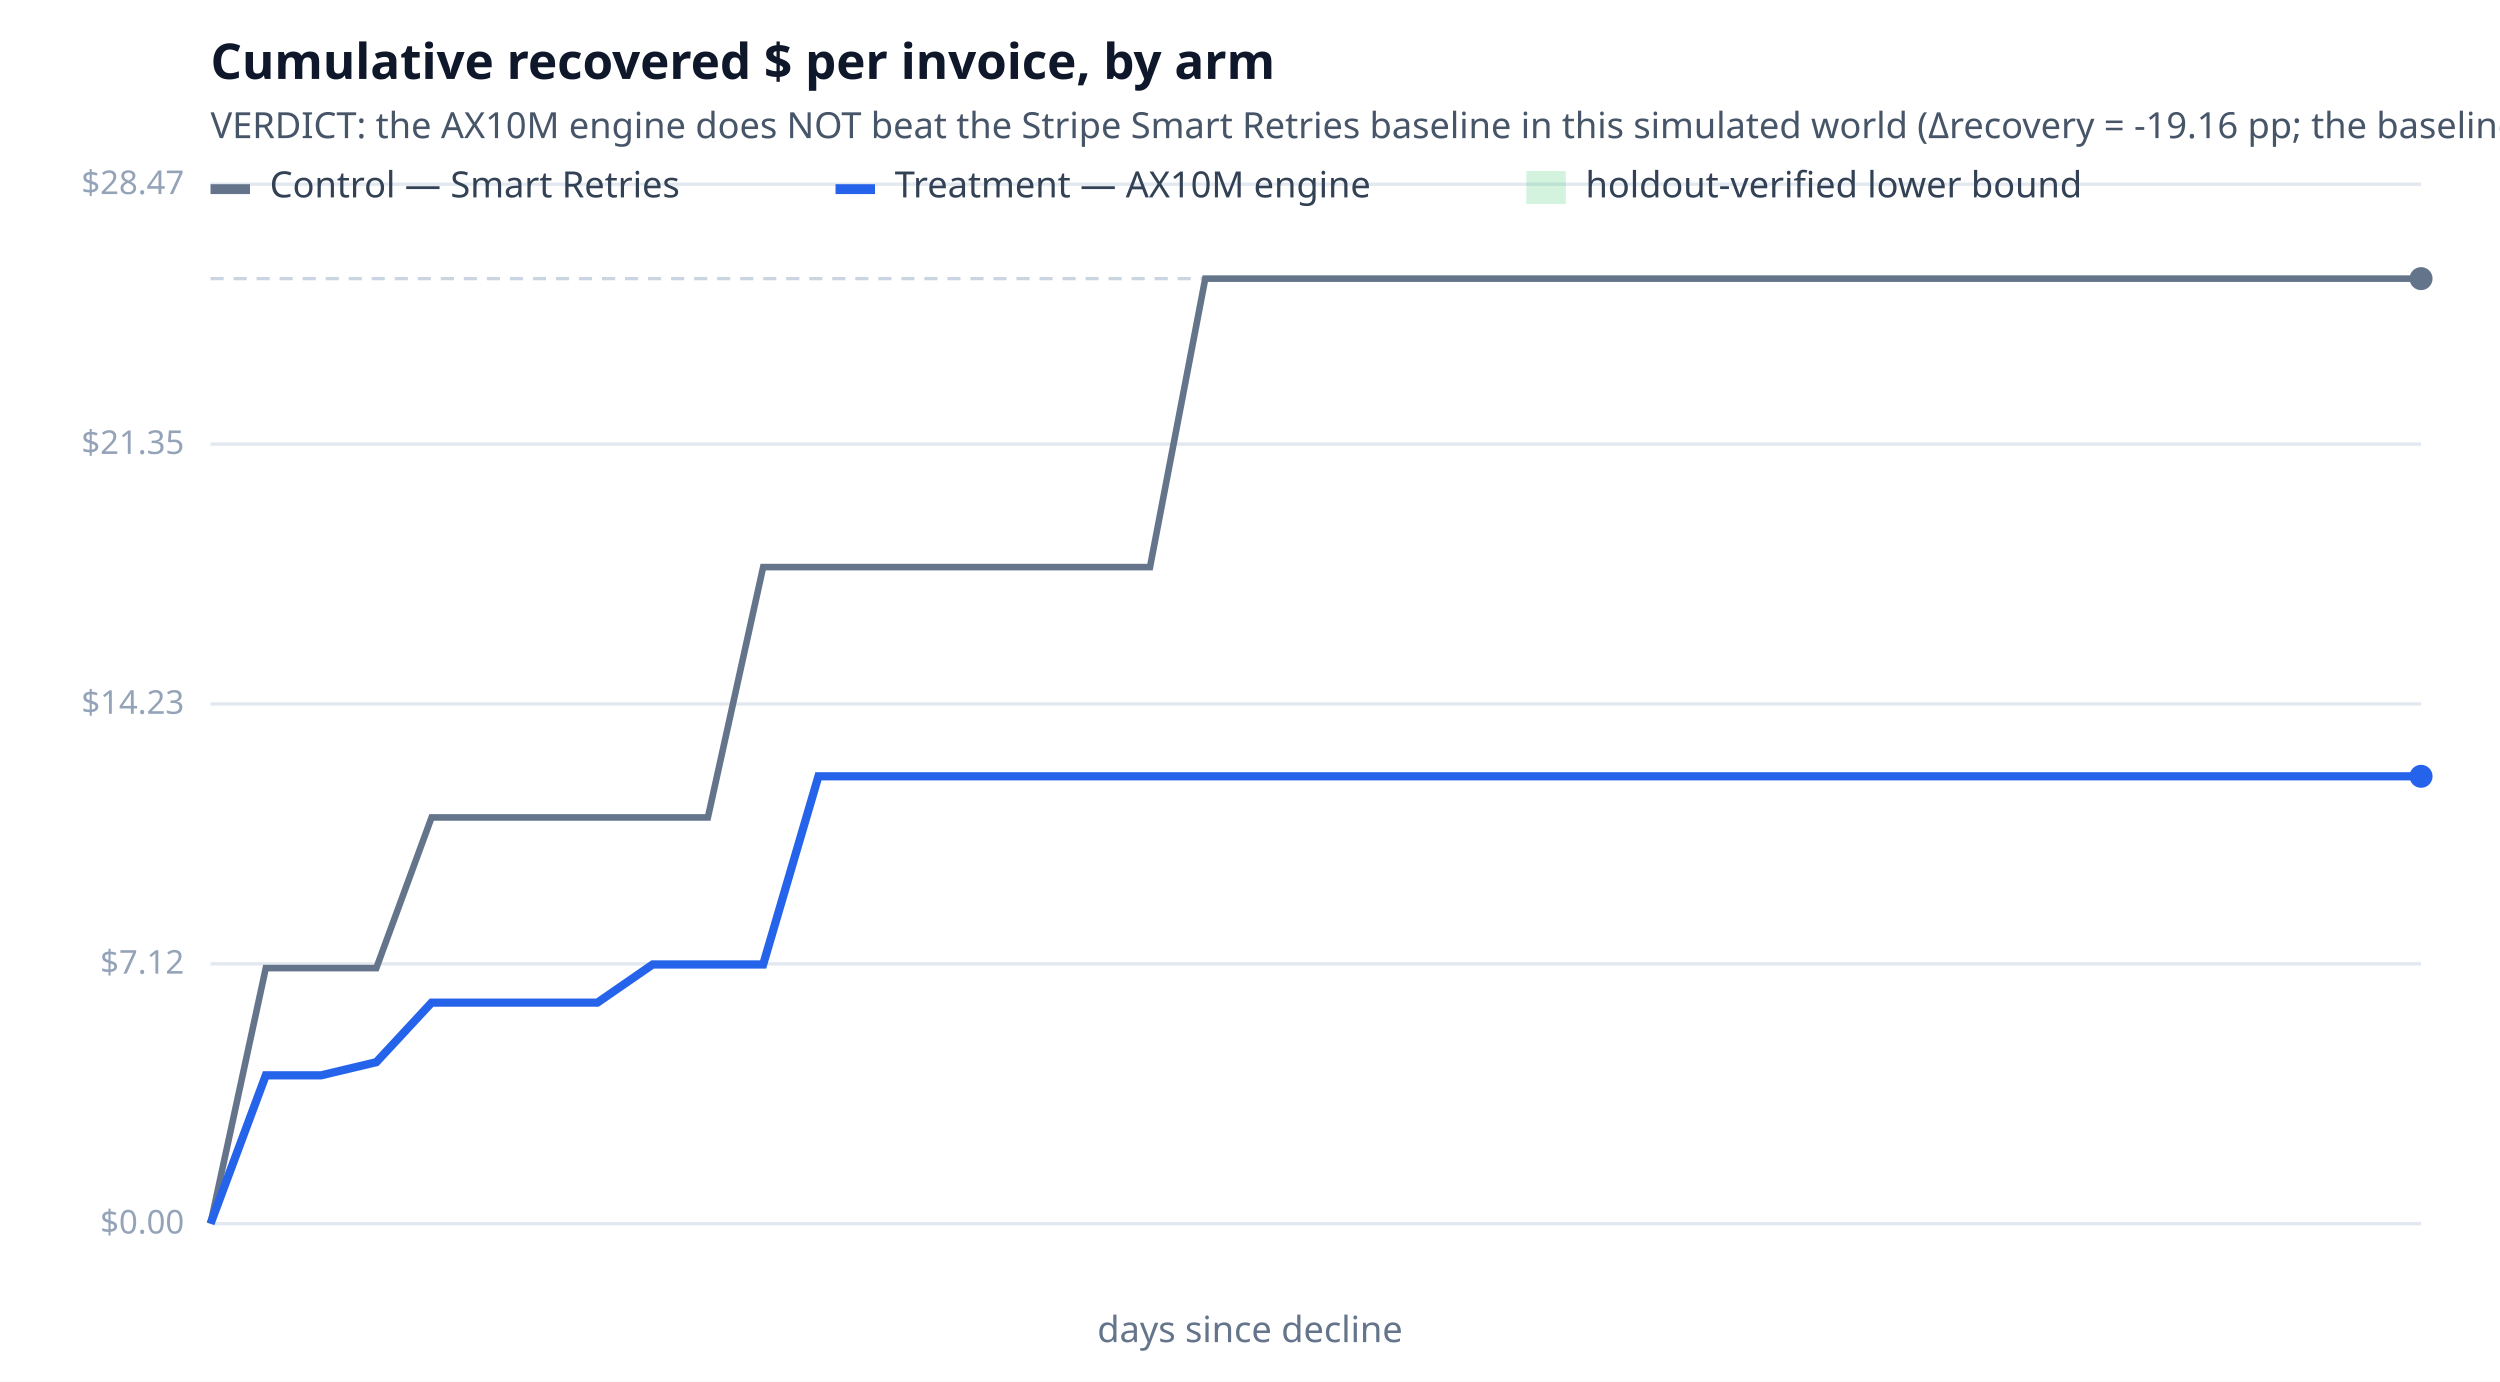
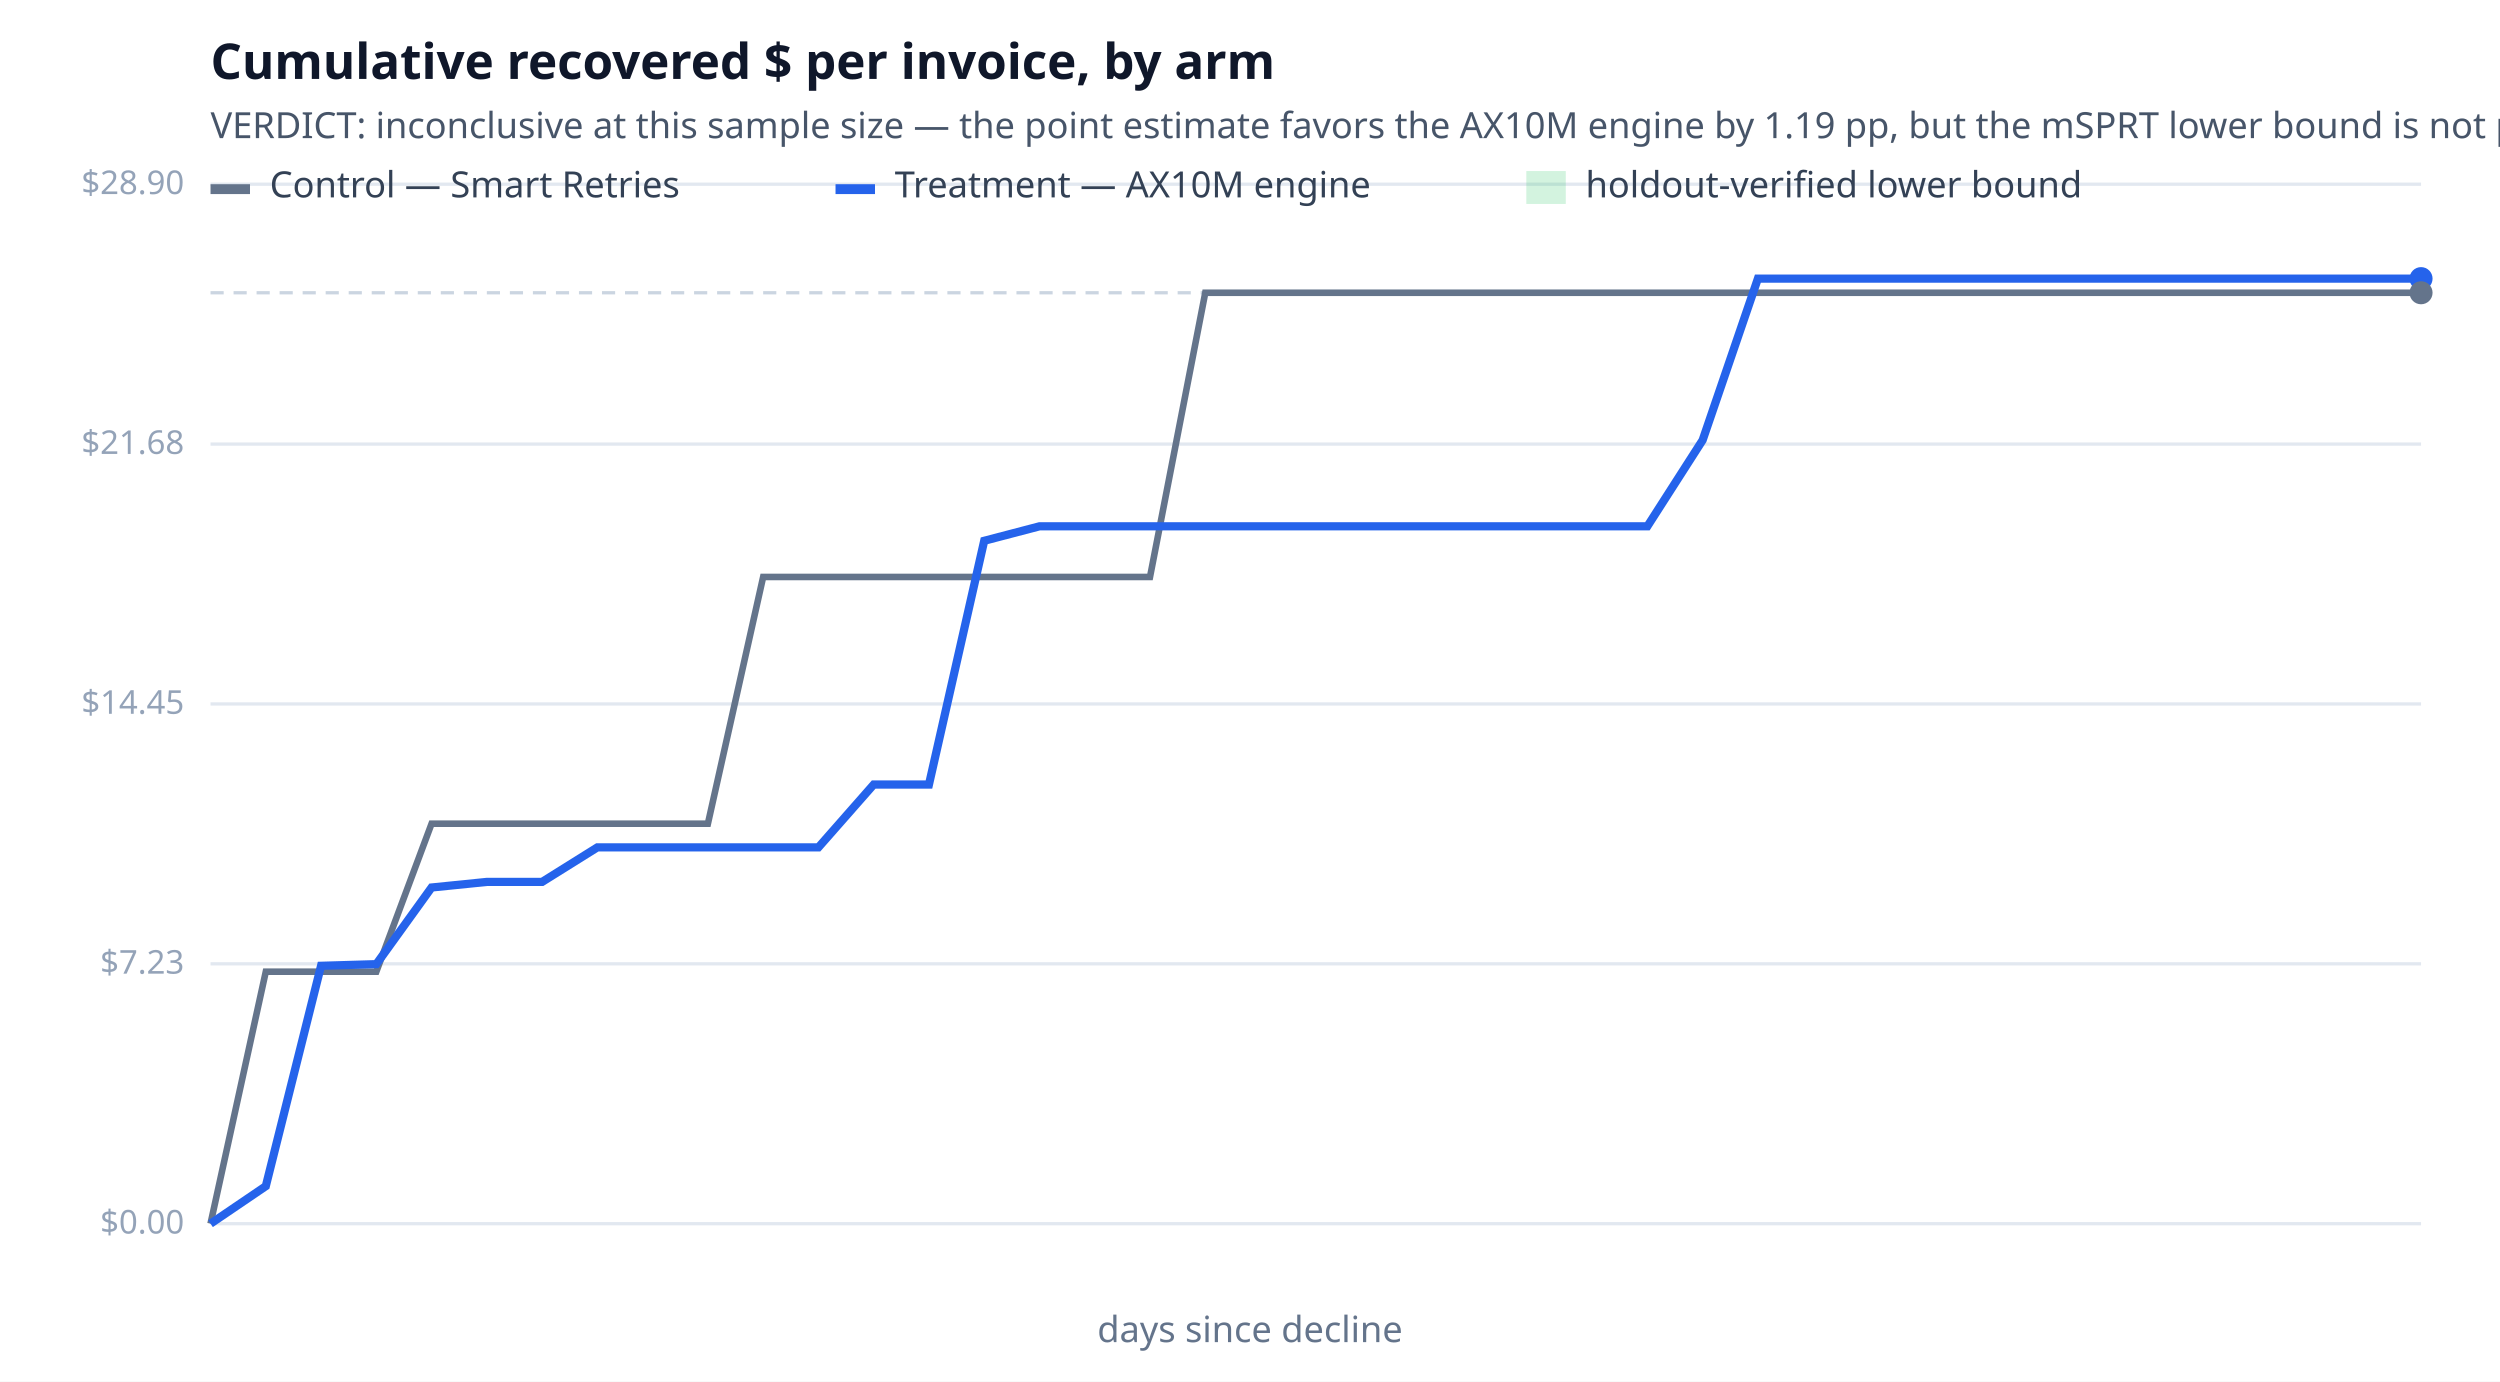
<svg xmlns="http://www.w3.org/2000/svg" viewBox="0 0 760 420" font-family="ui-sans-serif,system-ui,sans-serif">
  <rect width="760" height="420" fill="#ffffff" />
  <text x="64" y="24" font-size="15" font-weight="700" fill="#0f172a">Cumulative recovered $ per invoice, by arm</text>
-   <text x="64" y="42" font-size="11" fill="#475569">VERDICT: the AX10M engine does NOT beat the Stripe Smart Retries baseline in this simulated world (Δrecovery = -19.16 pp; the baseline is at least as good).</text>
+   <text x="64" y="42" font-size="11" fill="#475569">VERDICT: inconclusive at this sample size — the point estimate favors the AX10M engine by 1.19 pp, but the mSPRT lower bound is not positive (lower bound not yet positive (lift unproven)), so it would bill $0. — BUT this edge is a longer-retry-window artifact: against a baseline that retries as far as the engine, the engine LOSES (see the fairness sweep). On recovery rate alone the engine does not beat a persistent baseline.</text>
  <line x1="64" y1="372.0" x2="736" y2="372.0" stroke="#e2e8f0" />
  <text x="56" y="375.0" font-size="10" fill="#94a3b8" text-anchor="end">$0.00</text>
  <line x1="64" y1="293.0" x2="736" y2="293.0" stroke="#e2e8f0" />
-   <text x="56" y="296.0" font-size="10" fill="#94a3b8" text-anchor="end">$7.12</text>
+   <text x="56" y="296.0" font-size="10" fill="#94a3b8" text-anchor="end">$7.23</text>
  <line x1="64" y1="214.0" x2="736" y2="214.0" stroke="#e2e8f0" />
-   <text x="56" y="217.0" font-size="10" fill="#94a3b8" text-anchor="end">$14.23</text>
+   <text x="56" y="217.0" font-size="10" fill="#94a3b8" text-anchor="end">$14.45</text>
  <line x1="64" y1="135.0" x2="736" y2="135.0" stroke="#e2e8f0" />
-   <text x="56" y="138.0" font-size="10" fill="#94a3b8" text-anchor="end">$21.35</text>
+   <text x="56" y="138.0" font-size="10" fill="#94a3b8" text-anchor="end">$21.68</text>
  <line x1="64" y1="56.0" x2="736" y2="56.0" stroke="#e2e8f0" />
-   <text x="56" y="59.0" font-size="10" fill="#94a3b8" text-anchor="end">$28.47</text>
+   <text x="56" y="59.0" font-size="10" fill="#94a3b8" text-anchor="end">$28.90</text>
  <text x="380" y="408" font-size="11" fill="#64748b" text-anchor="middle">days since decline</text>
-   <line x1="64" y1="84.7" x2="736" y2="84.7" stroke="#cbd5e1" stroke-dasharray="4 3" />
-   <rect x="616.0" y="84.7" width="120" height="0.0" fill="#22c55e" opacity="0.14" />
-   <path d="M64.0,372.0 L80.8,294.3 L97.6,294.3 L114.4,294.3 L131.2,248.5 L148.0,248.5 L164.8,248.5 L181.6,248.5 L198.4,248.5 L215.2,248.5 L232.0,172.4 L248.8,172.4 L265.6,172.4 L282.4,172.4 L299.2,172.4 L316.0,172.4 L332.8,172.4 L349.6,172.4 L366.4,84.7 L383.2,84.7 L400.0,84.7 L416.8,84.7 L433.6,84.7 L450.4,84.7 L467.2,84.7 L484.0,84.7 L500.8,84.7 L517.6,84.7 L534.4,84.7 L551.2,84.7 L568.0,84.7 L584.8,84.7 L601.6,84.7 L618.4,84.7 L635.2,84.7 L652.0,84.7 L668.8,84.7 L685.6,84.7 L702.4,84.7 L719.2,84.7 L736.0,84.7" fill="none" stroke="#64748b" stroke-width="2" />
-   <path d="M64.0,372.0 L80.8,326.9 L97.6,326.9 L114.4,322.9 L131.2,304.8 L148.0,304.8 L164.8,304.8 L181.6,304.8 L198.4,293.2 L215.2,293.2 L232.0,293.2 L248.8,236.0 L265.6,236.0 L282.4,236.0 L299.2,236.0 L316.0,236.0 L332.8,236.0 L349.6,236.0 L366.4,236.0 L383.2,236.0 L400.0,236.0 L416.8,236.0 L433.6,236.0 L450.4,236.0 L467.2,236.0 L484.0,236.0 L500.8,236.0 L517.6,236.0 L534.4,236.0 L551.2,236.0 L568.0,236.0 L584.8,236.0 L601.6,236.0 L618.4,236.0 L635.2,236.0 L652.0,236.0 L668.8,236.0 L685.6,236.0 L702.4,236.0 L719.2,236.0 L736.0,236.0" fill="none" stroke="#2563eb" stroke-width="2.5" />
-   <circle cx="736.0" cy="236.0" r="3.5" fill="#2563eb" />
-   <circle cx="736.0" cy="84.7" r="3.5" fill="#64748b" />
+   <line x1="64" y1="89.0" x2="736" y2="89.0" stroke="#cbd5e1" stroke-dasharray="4 3" />
+   <rect x="616.0" y="89.0" width="120" height="0.0" fill="#22c55e" opacity="0.14" />
+   <path d="M64.0,372.0 L80.8,295.4 L97.6,295.4 L114.4,295.4 L131.2,250.4 L148.0,250.4 L164.8,250.4 L181.6,250.4 L198.4,250.4 L215.2,250.4 L232.0,175.4 L248.8,175.4 L265.6,175.4 L282.4,175.4 L299.2,175.4 L316.0,175.4 L332.8,175.4 L349.6,175.4 L366.4,89.0 L383.2,89.0 L400.0,89.0 L416.8,89.0 L433.6,89.0 L450.4,89.0 L467.2,89.0 L484.0,89.0 L500.8,89.0 L517.6,89.0 L534.4,89.0 L551.2,89.0 L568.0,89.0 L584.8,89.0 L601.6,89.0 L618.4,89.0 L635.2,89.0 L652.0,89.0 L668.8,89.0 L685.6,89.0 L702.4,89.0 L719.2,89.0 L736.0,89.0" fill="none" stroke="#64748b" stroke-width="2" />
+   <path d="M64.0,372.0 L80.8,360.6 L97.6,293.6 L114.4,293.1 L131.2,269.8 L148.0,268.1 L164.8,268.1 L181.6,257.6 L198.4,257.6 L215.2,257.6 L232.0,257.6 L248.8,257.6 L265.6,238.5 L282.4,238.5 L299.2,164.4 L316.0,160.0 L332.8,160.0 L349.6,160.0 L366.4,160.0 L383.2,160.0 L400.0,160.0 L416.8,160.0 L433.6,160.0 L450.4,160.0 L467.2,160.0 L484.0,160.0 L500.8,160.0 L517.6,133.8 L534.4,84.7 L551.2,84.7 L568.0,84.7 L584.8,84.7 L601.6,84.7 L618.4,84.7 L635.2,84.7 L652.0,84.7 L668.8,84.7 L685.6,84.7 L702.4,84.7 L719.2,84.7 L736.0,84.7" fill="none" stroke="#2563eb" stroke-width="2.5" />
+   <circle cx="736.0" cy="84.7" r="3.5" fill="#2563eb" />
+   <circle cx="736.0" cy="89.0" r="3.5" fill="#64748b" />
  <rect x="64" y="56" width="12" height="3" fill="#64748b" />
  <text x="82" y="60" font-size="11" fill="#334155">Control — Smart Retries</text>
  <rect x="254" y="56" width="12" height="3" fill="#2563eb" />
  <text x="272" y="60" font-size="11" fill="#334155">Treatment — AX10M engine</text>
  <rect x="464" y="52" width="12" height="10" fill="#22c55e" opacity="0.2" />
  <text x="482" y="60" font-size="11" fill="#334155">holdout-verified lower bound</text>
</svg>
